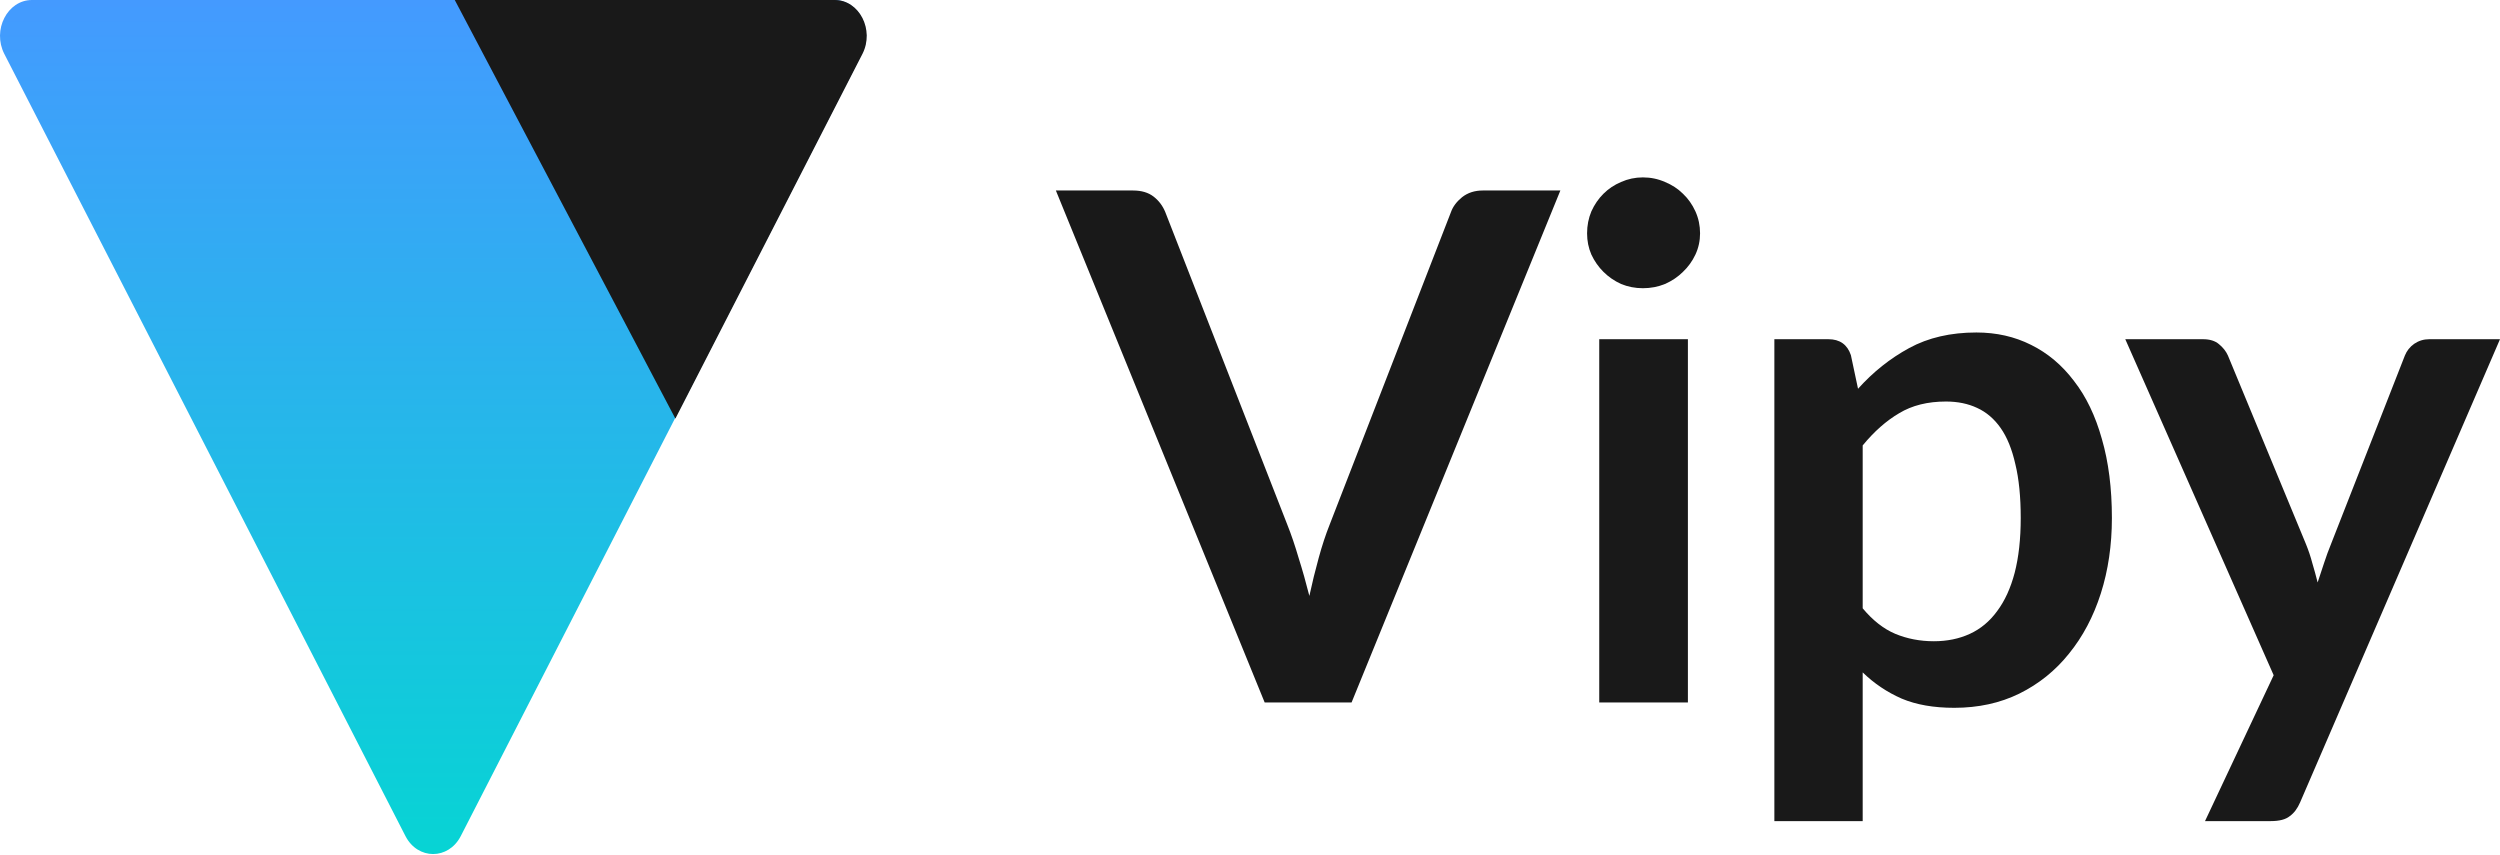
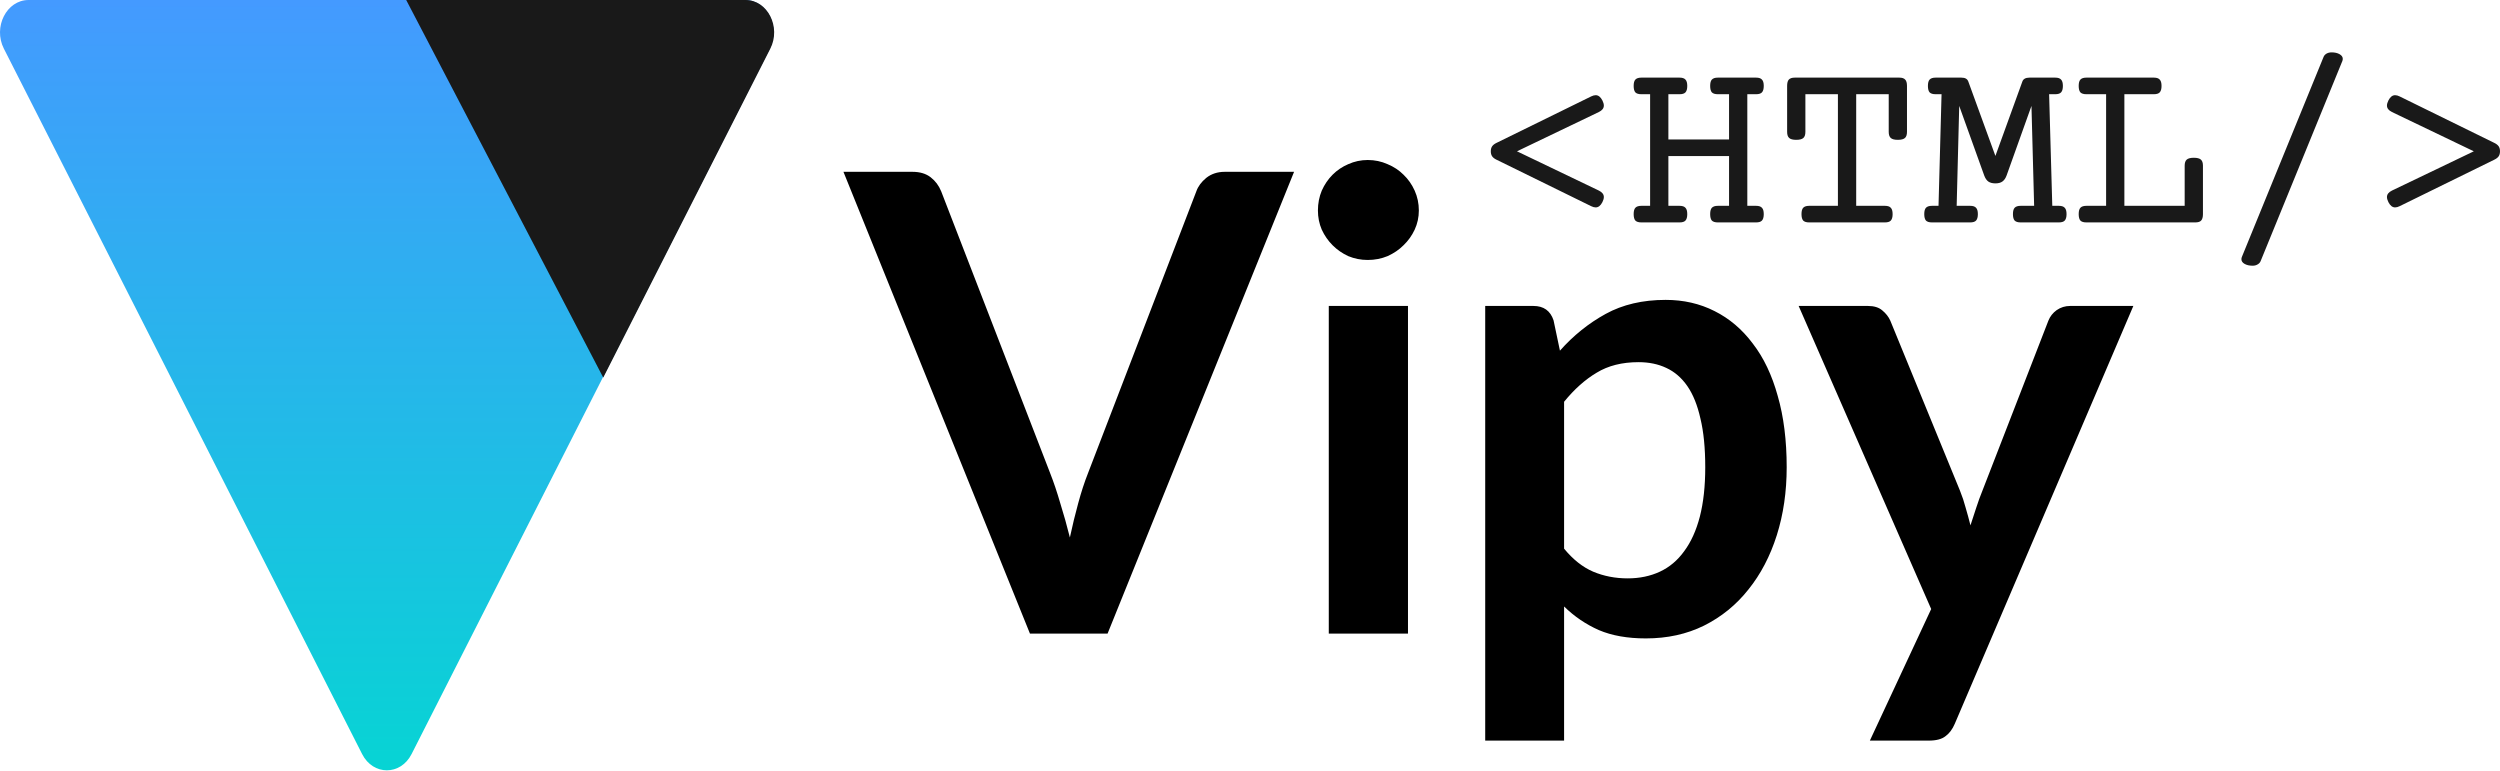
- <svg xmlns="http://www.w3.org/2000/svg" width="161" height="55" viewBox="0 0 161 55" fill="none">
-   <path d="M53.724 3.44933e-06C55.308 3.58669e-06 56.298 1.93 55.506 3.474L29.674 53.842C28.882 55.386 26.903 55.386 26.111 53.842L0.279 3.474C-0.513 1.93 0.477 -1.37363e-07 2.06 0L53.724 3.44933e-06Z" fill="url(#paint0_linear_2_71)" />
-   <path fill-rule="evenodd" clip-rule="evenodd" d="M43.495 26.958L55.539 3.474C56.331 1.93 55.341 1.77114e-06 53.758 1.63377e-06L29.287 0L43.495 26.958Z" fill="#191919" />
-   <path d="M100.488 12.268L87.041 45.24H81.445L67.998 12.268H72.971C73.509 12.268 73.946 12.397 74.284 12.655C74.622 12.914 74.875 13.248 75.044 13.659L82.896 33.771C83.157 34.424 83.402 35.147 83.633 35.937C83.878 36.712 84.109 37.526 84.323 38.377C84.508 37.526 84.707 36.712 84.922 35.937C85.137 35.147 85.375 34.424 85.636 33.771L93.442 13.659C93.565 13.309 93.803 12.99 94.156 12.701C94.524 12.412 94.969 12.268 95.491 12.268H100.488Z" fill="#191919" />
-   <path d="M108.701 21.845V45.24H102.991V21.845H108.701ZM109.484 15.027C109.484 15.513 109.384 15.97 109.185 16.395C108.985 16.821 108.716 17.193 108.379 17.512C108.056 17.832 107.673 18.09 107.227 18.288C106.782 18.47 106.306 18.561 105.8 18.561C105.309 18.561 104.84 18.47 104.395 18.288C103.965 18.09 103.589 17.832 103.267 17.512C102.944 17.193 102.684 16.821 102.484 16.395C102.3 15.97 102.208 15.513 102.208 15.027C102.208 14.525 102.3 14.054 102.484 13.613C102.684 13.172 102.944 12.792 103.267 12.473C103.589 12.154 103.965 11.903 104.395 11.721C104.84 11.523 105.309 11.424 105.8 11.424C106.306 11.424 106.782 11.523 107.227 11.721C107.673 11.903 108.056 12.154 108.379 12.473C108.716 12.792 108.985 13.172 109.185 13.613C109.384 14.054 109.484 14.525 109.484 15.027Z" fill="#191919" />
-   <path d="M119.957 39.175C120.602 39.95 121.3 40.498 122.052 40.817C122.82 41.136 123.649 41.296 124.539 41.296C125.399 41.296 126.174 41.136 126.865 40.817C127.556 40.498 128.139 40.011 128.615 39.357C129.106 38.704 129.482 37.883 129.743 36.895C130.004 35.891 130.135 34.713 130.135 33.36C130.135 31.992 130.019 30.837 129.789 29.894C129.574 28.937 129.26 28.161 128.845 27.568C128.431 26.976 127.924 26.542 127.325 26.269C126.742 25.995 126.074 25.858 125.322 25.858C124.14 25.858 123.135 26.109 122.306 26.611C121.477 27.097 120.694 27.789 119.957 28.686V39.175ZM119.657 25.037C120.625 23.958 121.722 23.084 122.95 22.415C124.178 21.746 125.621 21.412 127.279 21.412C128.569 21.412 129.743 21.678 130.802 22.21C131.877 22.742 132.798 23.517 133.566 24.536C134.348 25.539 134.947 26.785 135.362 28.275C135.791 29.75 136.006 31.445 136.006 33.36C136.006 35.108 135.768 36.727 135.293 38.217C134.817 39.707 134.134 40.999 133.243 42.094C132.368 43.188 131.301 44.047 130.042 44.67C128.799 45.279 127.402 45.583 125.852 45.583C124.531 45.583 123.403 45.385 122.467 44.99C121.53 44.579 120.694 44.017 119.957 43.302V52.879H114.269V21.845H117.746C118.483 21.845 118.967 22.187 119.197 22.871L119.657 25.037Z" fill="#191919" />
-   <path d="M161 21.845L148.128 51.671C147.959 52.066 147.737 52.362 147.46 52.56C147.199 52.773 146.793 52.879 146.24 52.879H142.003L146.424 43.485L136.868 21.845H141.865C142.31 21.845 142.655 21.951 142.901 22.164C143.162 22.377 143.354 22.62 143.477 22.894L148.497 35.025C148.665 35.435 148.804 35.846 148.911 36.256C149.034 36.667 149.149 37.085 149.256 37.51C149.395 37.085 149.533 36.667 149.671 36.256C149.809 35.831 149.963 35.413 150.131 35.002L154.875 22.894C154.998 22.59 155.197 22.339 155.474 22.141C155.765 21.944 156.088 21.845 156.441 21.845H161Z" fill="#191919" />
+ <svg xmlns="http://www.w3.org/2000/svg" width="1957" height="603" viewBox="0 0 1957 603" fill="none">
+   <path d="M583.287 3.78172e-05C600.48 3.93232e-05 611.225 21.158 602.629 38.084L322.169 590.305C313.573 607.232 292.082 607.232 283.485 590.305L3.026 38.084C-5.571 21.158 5.175 -1.506e-06 22.368 0L583.287 3.78172e-05Z" fill="url(#paint0_linear_1210_1381)" />
+   <path fill-rule="evenodd" clip-rule="evenodd" d="M472.223 295.562L602.99 38.084C611.586 21.158 600.84 1.94181e-05 583.648 1.79121e-05L317.969 0L472.223 295.562Z" fill="#191919" />
+   <path d="M1245.58 75.469C1246.85 74.833 1248.02 74.515 1249.1 74.515C1251.2 74.515 1252.95 75.883 1254.35 78.62C1255.11 80.148 1255.49 81.485 1255.49 82.631C1255.49 84.731 1254.19 86.418 1251.58 87.691L1187.5 118.437L1251.58 149.182C1254.19 150.455 1255.49 152.142 1255.49 154.243C1255.49 155.389 1255.11 156.726 1254.35 158.253C1252.95 160.99 1251.2 162.359 1249.1 162.359C1248.02 162.359 1246.85 162.041 1245.58 161.404L1171.48 125.025C1169.89 124.261 1168.75 123.37 1168.05 122.352C1167.35 121.333 1167 120.028 1167 118.437C1167 116.845 1167.35 115.54 1168.05 114.522C1168.75 113.504 1169.89 112.612 1171.48 111.848L1245.58 75.469Z" fill="#191919" />
+   <path d="M1374.67 60.765C1376.83 60.765 1378.35 61.274 1379.24 62.293C1380.2 63.248 1380.67 64.903 1380.67 67.258C1380.67 69.613 1380.2 71.3 1379.24 72.319C1378.35 73.273 1376.83 73.751 1374.67 73.751H1367.8V161.118H1374.67C1376.83 161.118 1378.35 161.627 1379.24 162.646C1380.2 163.6 1380.67 165.255 1380.67 167.611C1380.67 169.966 1380.2 171.653 1379.24 172.671C1378.35 173.626 1376.83 174.103 1374.67 174.103H1344.72C1342.56 174.103 1341.01 173.626 1340.05 172.671C1339.16 171.653 1338.72 169.966 1338.72 167.611C1338.72 165.255 1339.16 163.6 1340.05 162.646C1341.01 161.627 1342.56 161.118 1344.72 161.118H1353.5V122.161H1306.01V161.118H1314.78C1316.94 161.118 1318.47 161.627 1319.36 162.646C1320.31 163.6 1320.79 165.255 1320.79 167.611C1320.79 169.966 1320.31 171.653 1319.36 172.671C1318.47 173.626 1316.94 174.103 1314.78 174.103H1284.84C1282.68 174.103 1281.12 173.626 1280.17 172.671C1279.28 171.653 1278.83 169.966 1278.83 167.611C1278.83 165.255 1279.28 163.6 1280.17 162.646C1281.12 161.627 1282.68 161.118 1284.84 161.118H1291.71V73.751H1284.84C1282.68 73.751 1281.12 73.273 1280.17 72.319C1279.28 71.3 1278.83 69.613 1278.83 67.258C1278.83 64.903 1279.28 63.248 1280.17 62.293C1281.12 61.274 1282.68 60.765 1284.84 60.765H1314.78C1316.94 60.765 1318.47 61.274 1319.36 62.293C1320.31 63.248 1320.79 64.903 1320.79 67.258C1320.79 69.613 1320.31 71.3 1319.36 72.319C1318.47 73.273 1316.94 73.751 1314.78 73.751H1306.01V109.175H1353.5V73.751H1344.72C1342.56 73.751 1341.01 73.273 1340.05 72.319C1339.16 71.3 1338.72 69.613 1338.72 67.258C1338.72 64.903 1339.16 63.248 1340.05 62.293C1341.01 61.274 1342.56 60.765 1344.72 60.765H1374.67Z" fill="#191919" />
+   <path d="M1486.79 60.765C1488.95 60.765 1490.47 61.274 1491.36 62.293C1492.32 63.248 1492.79 64.903 1492.79 67.258V103.255C1492.79 105.483 1492.25 107.074 1491.17 108.029C1490.09 108.984 1488.25 109.461 1485.64 109.461C1483.03 109.461 1481.19 108.984 1480.11 108.029C1479.03 107.074 1478.49 105.483 1478.49 103.255V73.751H1453.03V161.118H1475.53C1477.69 161.118 1479.22 161.627 1480.11 162.646C1481.06 163.6 1481.54 165.255 1481.54 167.611C1481.54 169.966 1481.06 171.653 1480.11 172.671C1479.22 173.626 1477.69 174.103 1475.53 174.103H1416.22C1414.06 174.103 1412.5 173.626 1411.55 172.671C1410.66 171.653 1410.21 169.966 1410.21 167.611C1410.21 165.255 1410.66 163.6 1411.55 162.646C1412.5 161.627 1414.06 161.118 1416.22 161.118H1438.72V73.751H1413.26V103.255C1413.26 105.483 1412.72 107.074 1411.64 108.029C1410.56 108.984 1408.72 109.461 1406.11 109.461C1403.51 109.461 1401.66 108.984 1400.58 108.029C1399.5 107.074 1398.96 105.483 1398.96 103.255V67.258C1398.96 64.903 1399.41 63.248 1400.3 62.293C1401.25 61.274 1402.81 60.765 1404.97 60.765H1486.79Z" fill="#191919" />
+   <path d="M1608.82 60.765C1610.98 60.765 1612.51 61.274 1613.4 62.293C1614.35 63.248 1614.83 64.903 1614.83 67.258C1614.83 69.613 1614.35 71.3 1613.4 72.319C1612.51 73.273 1610.98 73.751 1608.82 73.751H1604.05L1606.53 161.118H1611.68C1613.84 161.118 1615.37 161.627 1616.26 162.646C1617.21 163.6 1617.69 165.255 1617.69 167.611C1617.69 169.966 1617.21 171.653 1616.26 172.671C1615.37 173.626 1613.84 174.103 1611.68 174.103H1581.74C1579.58 174.103 1578.02 173.626 1577.07 172.671C1576.18 171.653 1575.73 169.966 1575.73 167.611C1575.73 165.255 1576.18 163.6 1577.07 162.646C1578.02 161.627 1579.58 161.118 1581.74 161.118H1592.32L1590.23 82.917L1570.77 137.342C1569.95 139.57 1568.83 141.162 1567.44 142.117C1566.1 143.071 1564.29 143.549 1562 143.549C1559.71 143.549 1557.87 143.071 1556.47 142.117C1555.13 141.162 1554.05 139.57 1553.23 137.342L1533.68 82.917L1531.68 161.118H1542.26C1544.42 161.118 1545.95 161.627 1546.84 162.646C1547.79 163.6 1548.27 165.255 1548.27 167.611C1548.27 169.966 1547.79 171.653 1546.84 172.671C1545.95 173.626 1544.42 174.103 1542.26 174.103H1512.32C1510.16 174.103 1508.6 173.626 1507.65 172.671C1506.76 171.653 1506.31 169.966 1506.31 167.611C1506.31 165.255 1506.76 163.6 1507.65 162.646C1508.6 161.627 1510.16 161.118 1512.32 161.118H1517.47L1519.85 73.751H1515.18C1513.02 73.751 1511.46 73.273 1510.51 72.319C1509.62 71.3 1509.17 69.613 1509.17 67.258C1509.17 64.903 1509.62 63.248 1510.51 62.293C1511.46 61.274 1513.02 60.765 1515.18 60.765H1535.3C1536.83 60.765 1538.03 61.02 1538.92 61.529C1539.81 62.038 1540.45 62.834 1540.83 63.916L1562 122.065L1583.07 63.916C1583.77 61.815 1585.65 60.765 1588.7 60.765H1608.82Z" fill="#191919" />
+   <path d="M1686.04 60.765C1688.2 60.765 1689.73 61.274 1690.62 62.293C1691.57 63.248 1692.05 64.903 1692.05 67.258C1692.05 69.613 1691.57 71.3 1690.62 72.319C1689.73 73.273 1688.2 73.751 1686.04 73.751H1662.96V161.118H1710.16V129.704C1710.16 127.476 1710.7 125.885 1711.78 124.93C1712.87 123.975 1714.71 123.497 1717.32 123.497C1719.92 123.497 1721.77 123.975 1722.85 124.93C1723.93 125.885 1724.47 127.476 1724.47 129.704V167.611C1724.47 169.966 1723.99 171.653 1723.04 172.671C1722.15 173.626 1720.62 174.103 1718.46 174.103H1633.21C1631.05 174.103 1629.49 173.626 1628.54 172.671C1627.65 171.653 1627.2 169.966 1627.2 167.611C1627.2 165.255 1627.65 163.6 1628.54 162.646C1629.49 161.627 1631.05 161.118 1633.21 161.118H1648.66V73.751H1633.21C1631.05 73.751 1629.49 73.273 1628.54 72.319C1627.65 71.3 1627.2 69.613 1627.2 67.258C1627.2 64.903 1627.65 63.248 1628.54 62.293C1629.49 61.274 1631.05 60.765 1633.21 60.765H1686.04Z" fill="#191919" />
+   <path d="M1825.14 41C1827.69 41 1829.78 41.477 1831.44 42.432C1833.09 43.387 1833.92 44.596 1833.92 46.061C1833.92 46.57 1833.82 47.111 1833.63 47.684L1769.55 204.563C1769.1 205.581 1768.31 206.409 1767.16 207.045C1766.08 207.682 1764.81 208 1763.35 208C1760.81 208 1758.71 207.523 1757.06 206.568C1755.4 205.613 1754.58 204.403 1754.58 202.939C1754.58 202.43 1754.67 201.889 1754.86 201.316L1818.94 44.437C1819.39 43.419 1820.15 42.591 1821.23 41.955C1822.38 41.318 1823.68 41 1825.14 41Z" fill="#191919" />
+   <path d="M1952.52 111.848C1954.11 112.612 1955.25 113.504 1955.95 114.522C1956.65 115.54 1957 116.845 1957 118.437C1957 120.028 1956.65 121.333 1955.95 122.352C1955.25 123.37 1954.11 124.261 1952.52 125.025L1878.42 161.404C1877.15 162.041 1875.98 162.359 1874.9 162.359C1872.8 162.359 1871.05 160.99 1869.65 158.253C1868.89 156.726 1868.51 155.389 1868.51 154.243C1868.51 152.142 1869.81 150.455 1872.42 149.182L1936.5 118.437L1872.42 87.691C1869.81 86.418 1868.51 84.731 1868.51 82.631C1868.51 81.485 1868.89 80.148 1869.65 78.62C1871.05 75.883 1872.8 74.515 1874.9 74.515C1875.98 74.515 1877.15 74.833 1878.42 75.469L1952.52 111.848Z" fill="#191919" />
+   <path d="M1013 134.5L867 496H806.25L660.25 134.5H714.25C720.083 134.5 724.833 135.917 728.5 138.75C732.167 141.583 734.917 145.25 736.75 149.75L822 370.25C824.833 377.417 827.5 385.333 830 394C832.667 402.5 835.167 411.417 837.5 420.75C839.5 411.417 841.667 402.5 844 394C846.333 385.333 848.917 377.417 851.75 370.25L936.5 149.75C937.833 145.917 940.417 142.417 944.25 139.25C948.25 136.083 953.083 134.5 958.75 134.5H1013ZM1102.17 239.5V496H1040.17V239.5H1102.17ZM1110.67 164.75C1110.67 170.083 1109.58 175.083 1107.42 179.75C1105.25 184.417 1102.33 188.5 1098.67 192C1095.17 195.5 1091 198.333 1086.17 200.5C1081.33 202.5 1076.17 203.5 1070.67 203.5C1065.33 203.5 1060.25 202.5 1055.42 200.5C1050.75 198.333 1046.67 195.5 1043.17 192C1039.67 188.5 1036.83 184.417 1034.67 179.75C1032.67 175.083 1031.67 170.083 1031.67 164.75C1031.67 159.25 1032.67 154.083 1034.67 149.25C1036.83 144.417 1039.67 140.25 1043.17 136.75C1046.67 133.25 1050.75 130.5 1055.42 128.5C1060.25 126.333 1065.33 125.25 1070.67 125.25C1076.17 125.25 1081.33 126.333 1086.17 128.5C1091 130.5 1095.17 133.25 1098.67 136.75C1102.33 140.25 1105.25 144.417 1107.42 149.25C1109.58 154.083 1110.67 159.25 1110.67 164.75ZM1224.37 429.5C1231.37 438 1238.95 444 1247.12 447.5C1255.45 451 1264.45 452.75 1274.12 452.75C1283.45 452.75 1291.87 451 1299.37 447.5C1306.87 444 1313.2 438.667 1318.37 431.5C1323.7 424.333 1327.79 415.333 1330.62 404.5C1333.45 393.5 1334.87 380.583 1334.87 365.75C1334.87 350.75 1333.62 338.083 1331.12 327.75C1328.79 317.25 1325.37 308.75 1320.87 302.25C1316.37 295.75 1310.87 291 1304.37 288C1298.04 285 1290.79 283.5 1282.62 283.5C1269.79 283.5 1258.87 286.25 1249.87 291.75C1240.87 297.083 1232.37 304.667 1224.37 314.5V429.5ZM1221.12 274.5C1231.62 262.667 1243.54 253.083 1256.87 245.75C1270.2 238.417 1285.87 234.75 1303.87 234.75C1317.87 234.75 1330.62 237.667 1342.12 243.5C1353.79 249.333 1363.79 257.833 1372.12 269C1380.62 280 1387.12 293.667 1391.62 310C1396.29 326.167 1398.62 344.75 1398.62 365.75C1398.62 384.917 1396.04 402.667 1390.87 419C1385.7 435.333 1378.29 449.5 1368.62 461.5C1359.12 473.5 1347.54 482.917 1333.87 489.75C1320.37 496.417 1305.2 499.75 1288.37 499.75C1274.04 499.75 1261.79 497.583 1251.62 493.25C1241.45 488.75 1232.37 482.583 1224.37 474.75V579.75H1162.62V239.5H1200.37C1208.37 239.5 1213.62 243.25 1216.12 250.75L1221.12 274.5ZM1669.98 239.5L1530.23 566.5C1528.39 570.833 1525.98 574.083 1522.98 576.25C1520.14 578.583 1515.73 579.75 1509.73 579.75H1463.73L1511.73 476.75L1407.98 239.5H1462.23C1467.06 239.5 1470.81 240.667 1473.48 243C1476.31 245.333 1478.39 248 1479.73 251L1534.23 384C1536.06 388.5 1537.56 393 1538.73 397.5C1540.06 402 1541.31 406.583 1542.48 411.25C1543.98 406.583 1545.48 402 1546.98 397.5C1548.48 392.833 1550.14 388.25 1551.98 383.75L1603.48 251C1604.81 247.667 1606.98 244.917 1609.98 242.75C1613.14 240.583 1616.64 239.5 1620.48 239.5H1669.98Z" fill="black" />
  <defs>
-     <linearGradient id="paint0_linear_2_71" x1="27.892" y1="0" x2="27.892" y2="55" gradientUnits="userSpaceOnUse">
+     <linearGradient id="paint0_linear_1210_1381" x1="302.827" y1="0" x2="302.827" y2="603" gradientUnits="userSpaceOnUse">
      <stop stop-color="#449AFF" />
      <stop offset="1" stop-color="#07D4D4" />
    </linearGradient>
  </defs>
</svg>
